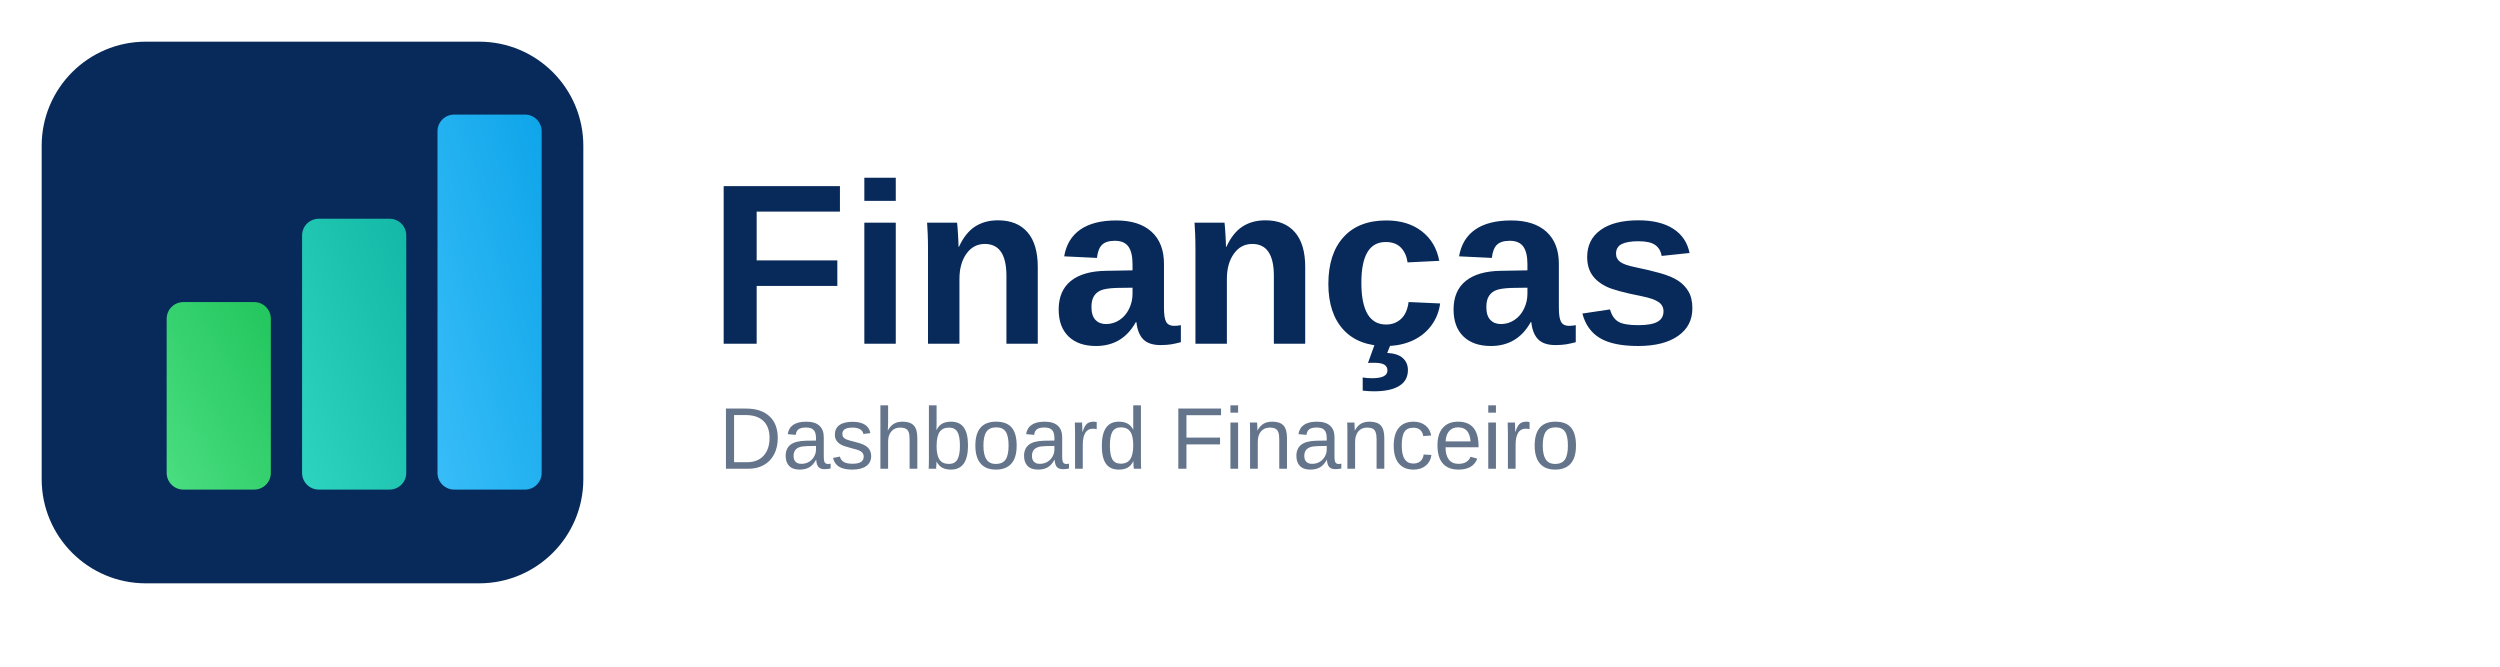
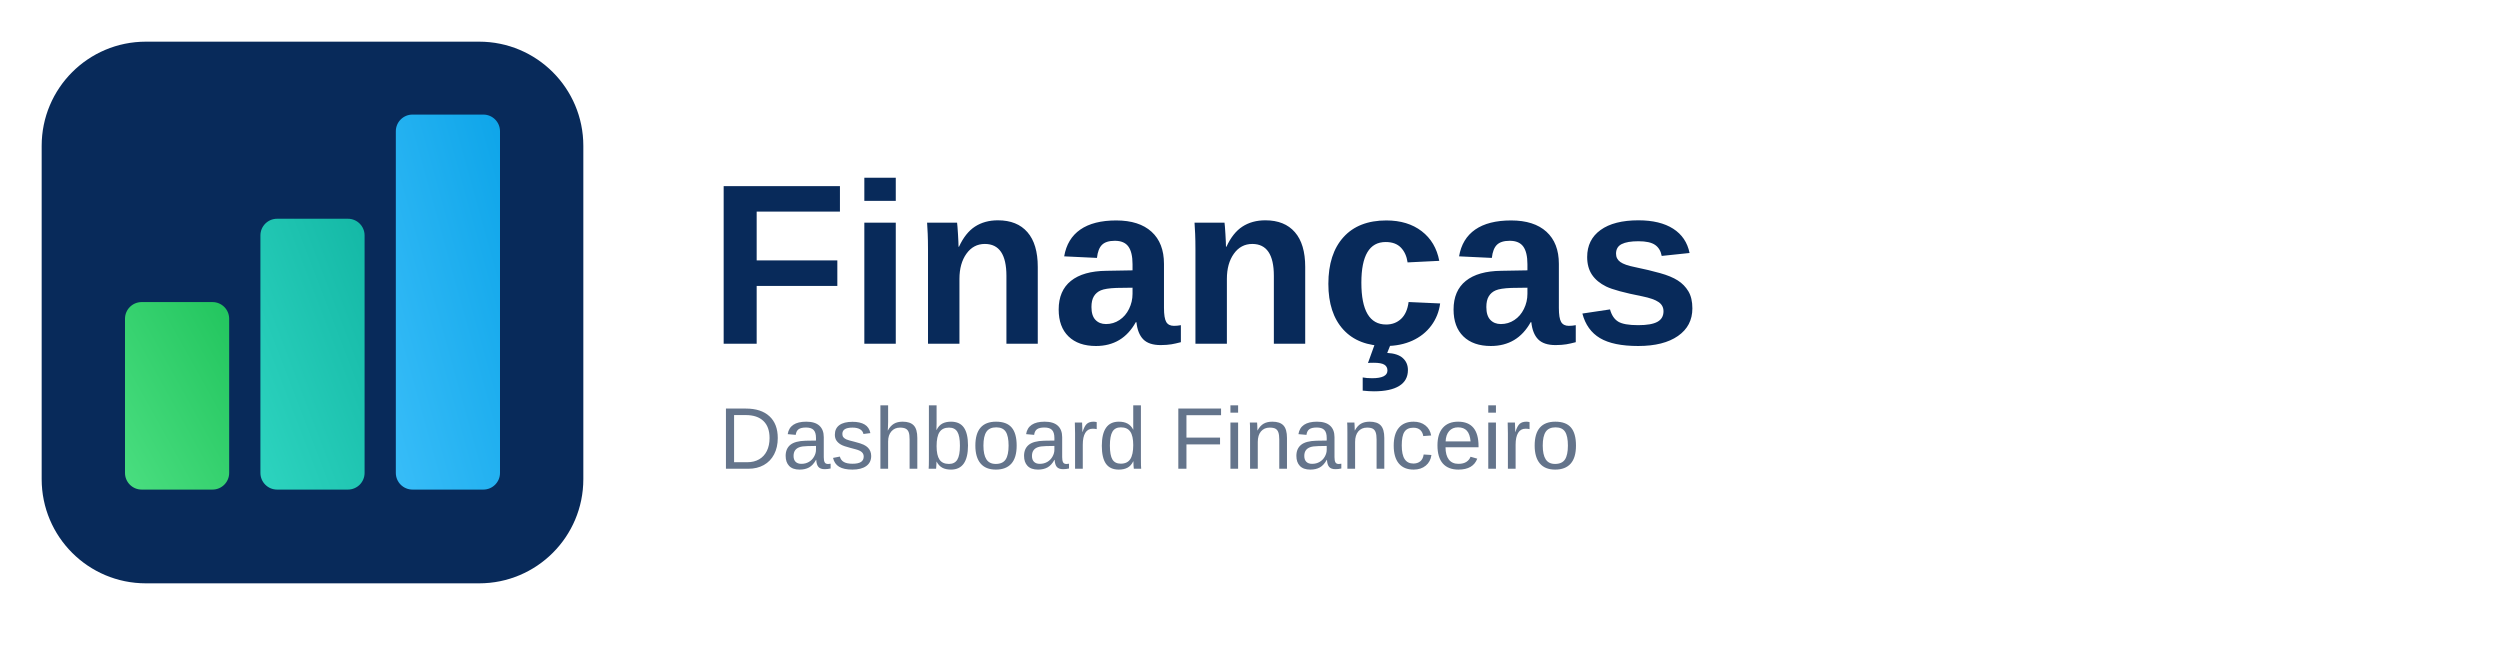
<svg xmlns="http://www.w3.org/2000/svg" viewBox="0 0 1200 320">
  <defs>
    <linearGradient id="g1" x1="0%" y1="100%" x2="100%" y2="0%">
      <stop offset="0%" stop-color="#4ade80" />
      <stop offset="100%" stop-color="#22c55e" />
    </linearGradient>
    <linearGradient id="g2" x1="0%" y1="100%" x2="100%" y2="0%">
      <stop offset="0%" stop-color="#2dd4bf" />
      <stop offset="100%" stop-color="#14b8a6" />
    </linearGradient>
    <linearGradient id="g3" x1="0%" y1="100%" x2="100%" y2="0%">
      <stop offset="0%" stop-color="#38bdf8" />
      <stop offset="100%" stop-color="#0ea5e9" />
    </linearGradient>
  </defs>
  <rect x="20" y="20" width="260" height="260" rx="50" fill="#082a5a" />
-   <rect x="80" y="145" width="50" height="90" rx="8" fill="url(#g1)" />
-   <rect x="145" y="105" width="50" height="130" rx="8" fill="url(#g2)" />
-   <rect x="210" y="55" width="50" height="180" rx="8" fill="url(#g3)" />
+   <rect x="60" y="145" width="50" height="90" rx="8" fill="url(#g1)" />
+   <rect x="125" y="105" width="50" height="130" rx="8" fill="url(#g2)" />
+   <rect x="190" y="55" width="50" height="180" rx="8" fill="url(#g3)" />
  <text x="340" y="165" font-family="Segoe UI, Arial, sans-serif" font-size="110" font-weight="700" fill="#082a5a">Finanças</text>
  <text x="345" y="225" font-family="Segoe UI, Arial, sans-serif" font-size="42" fill="#64748b">Dashboard Financeiro</text>
</svg>
